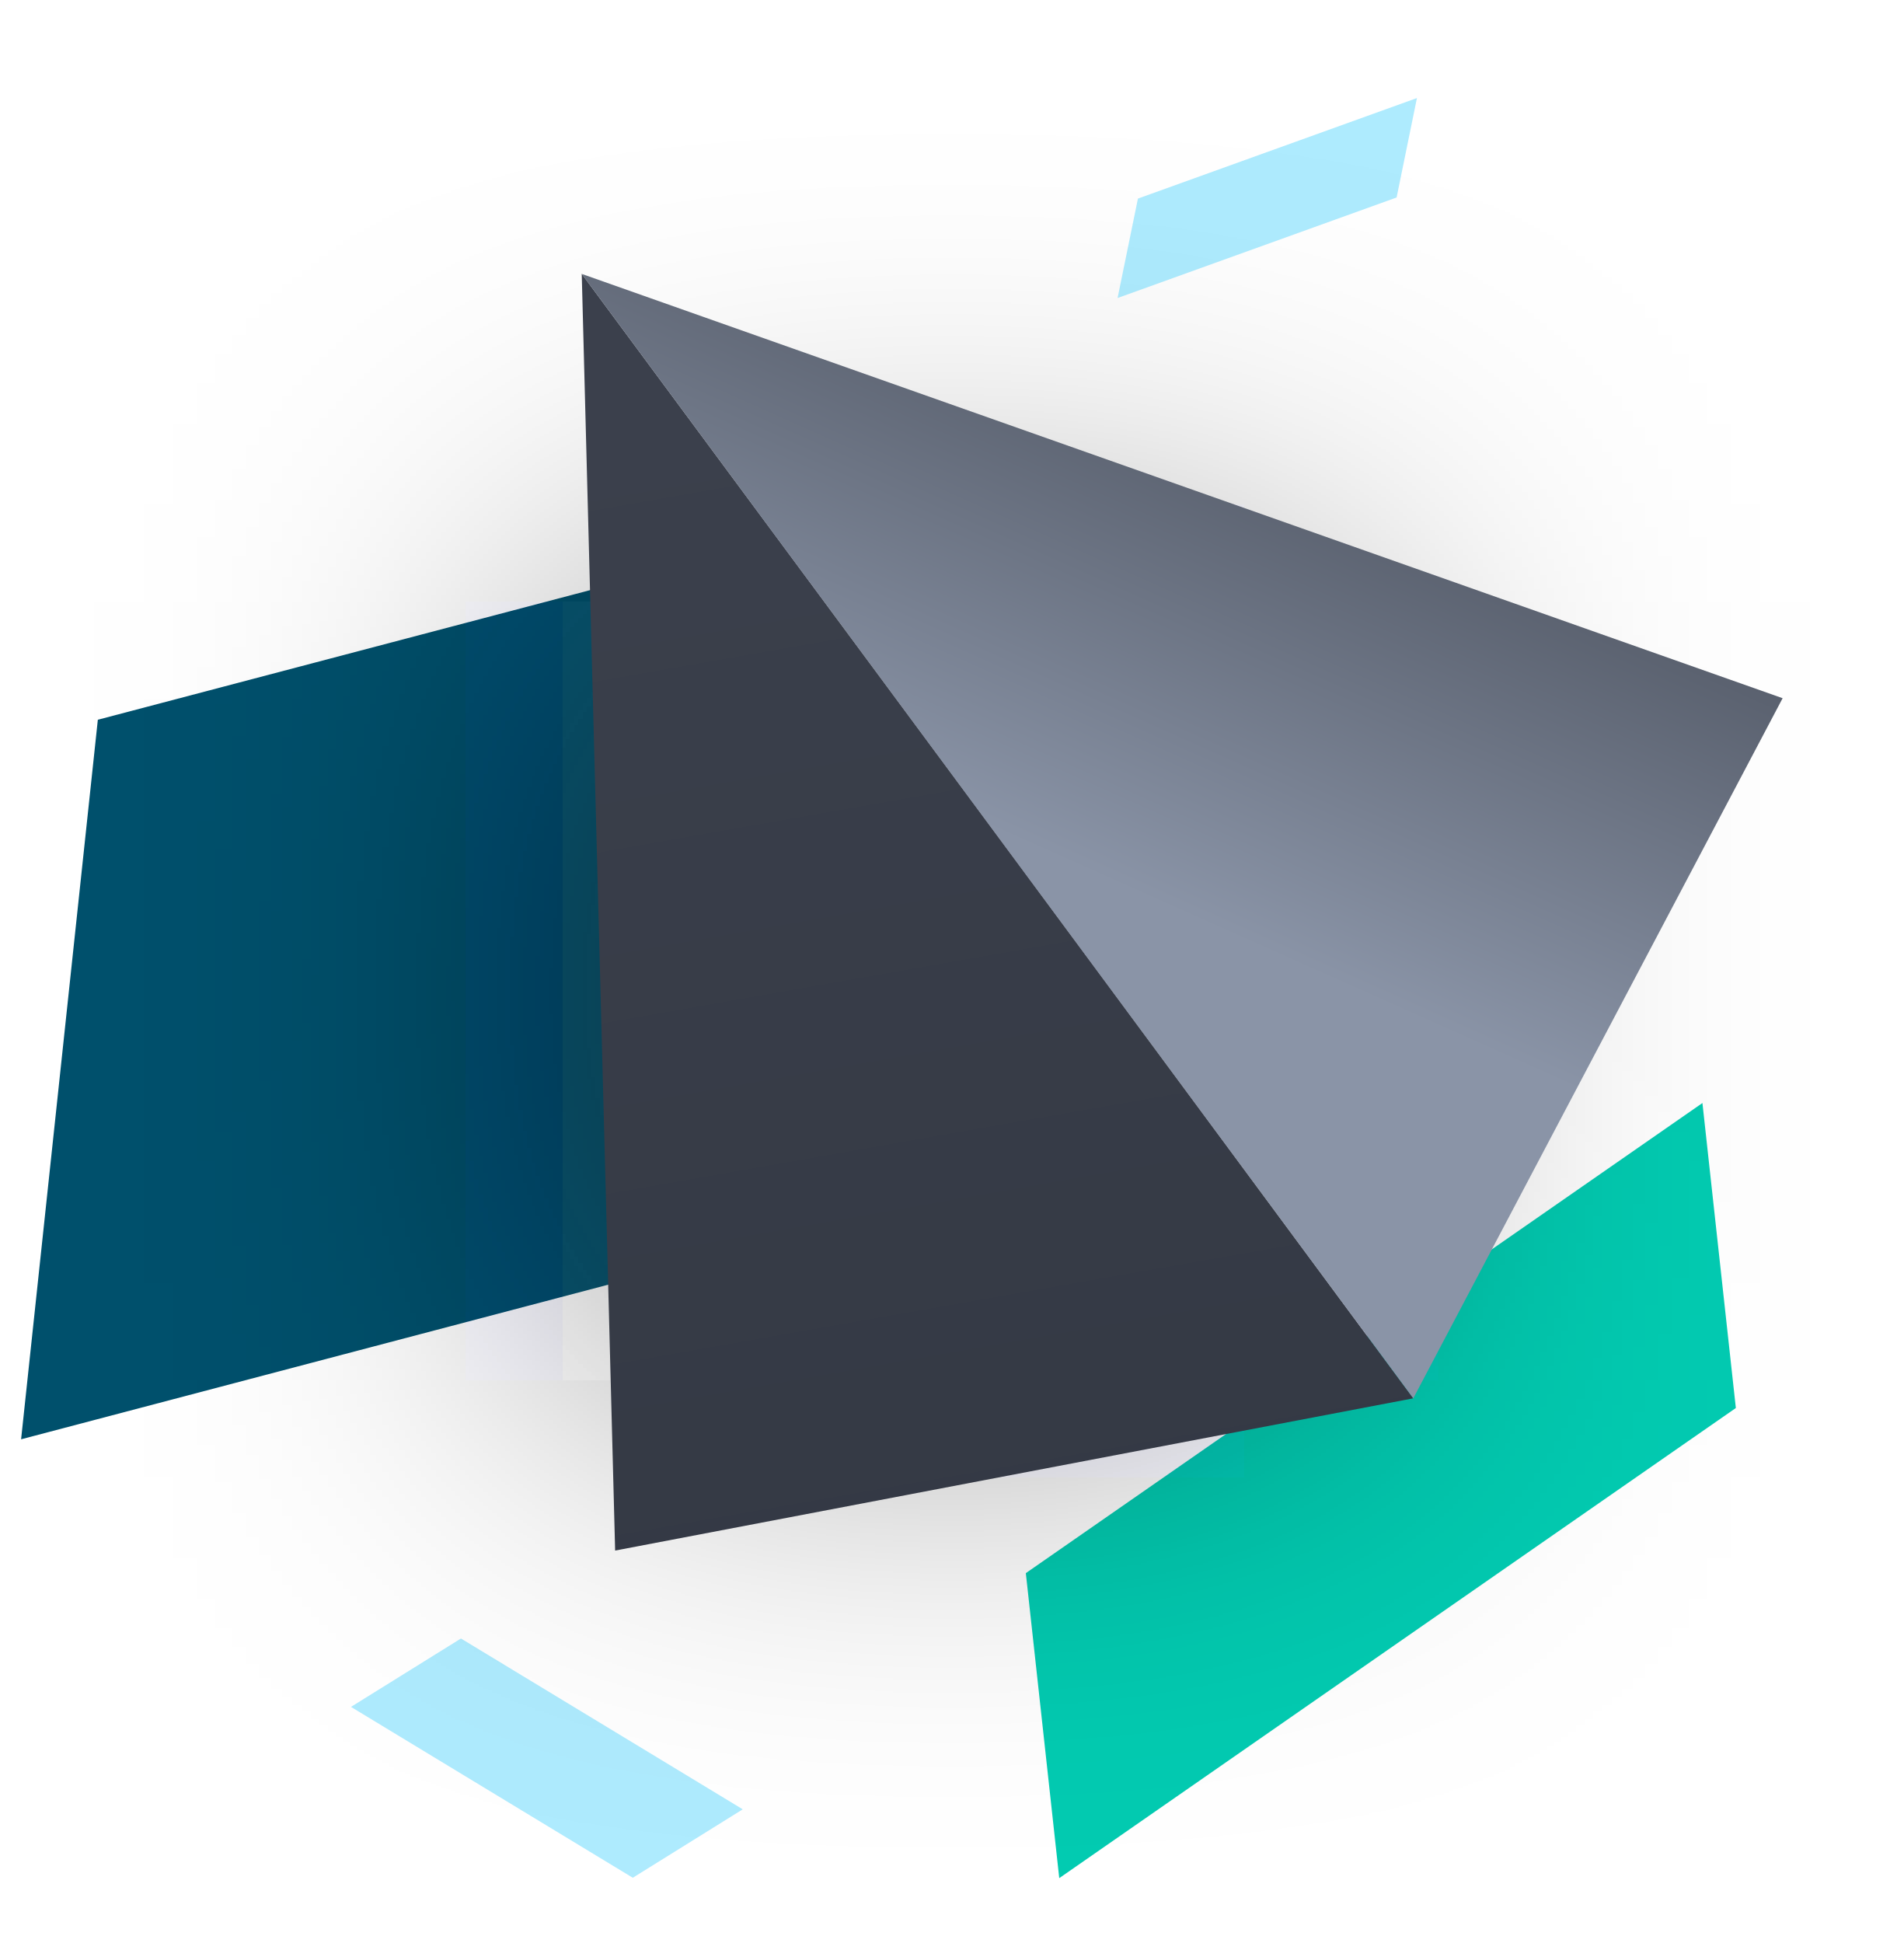
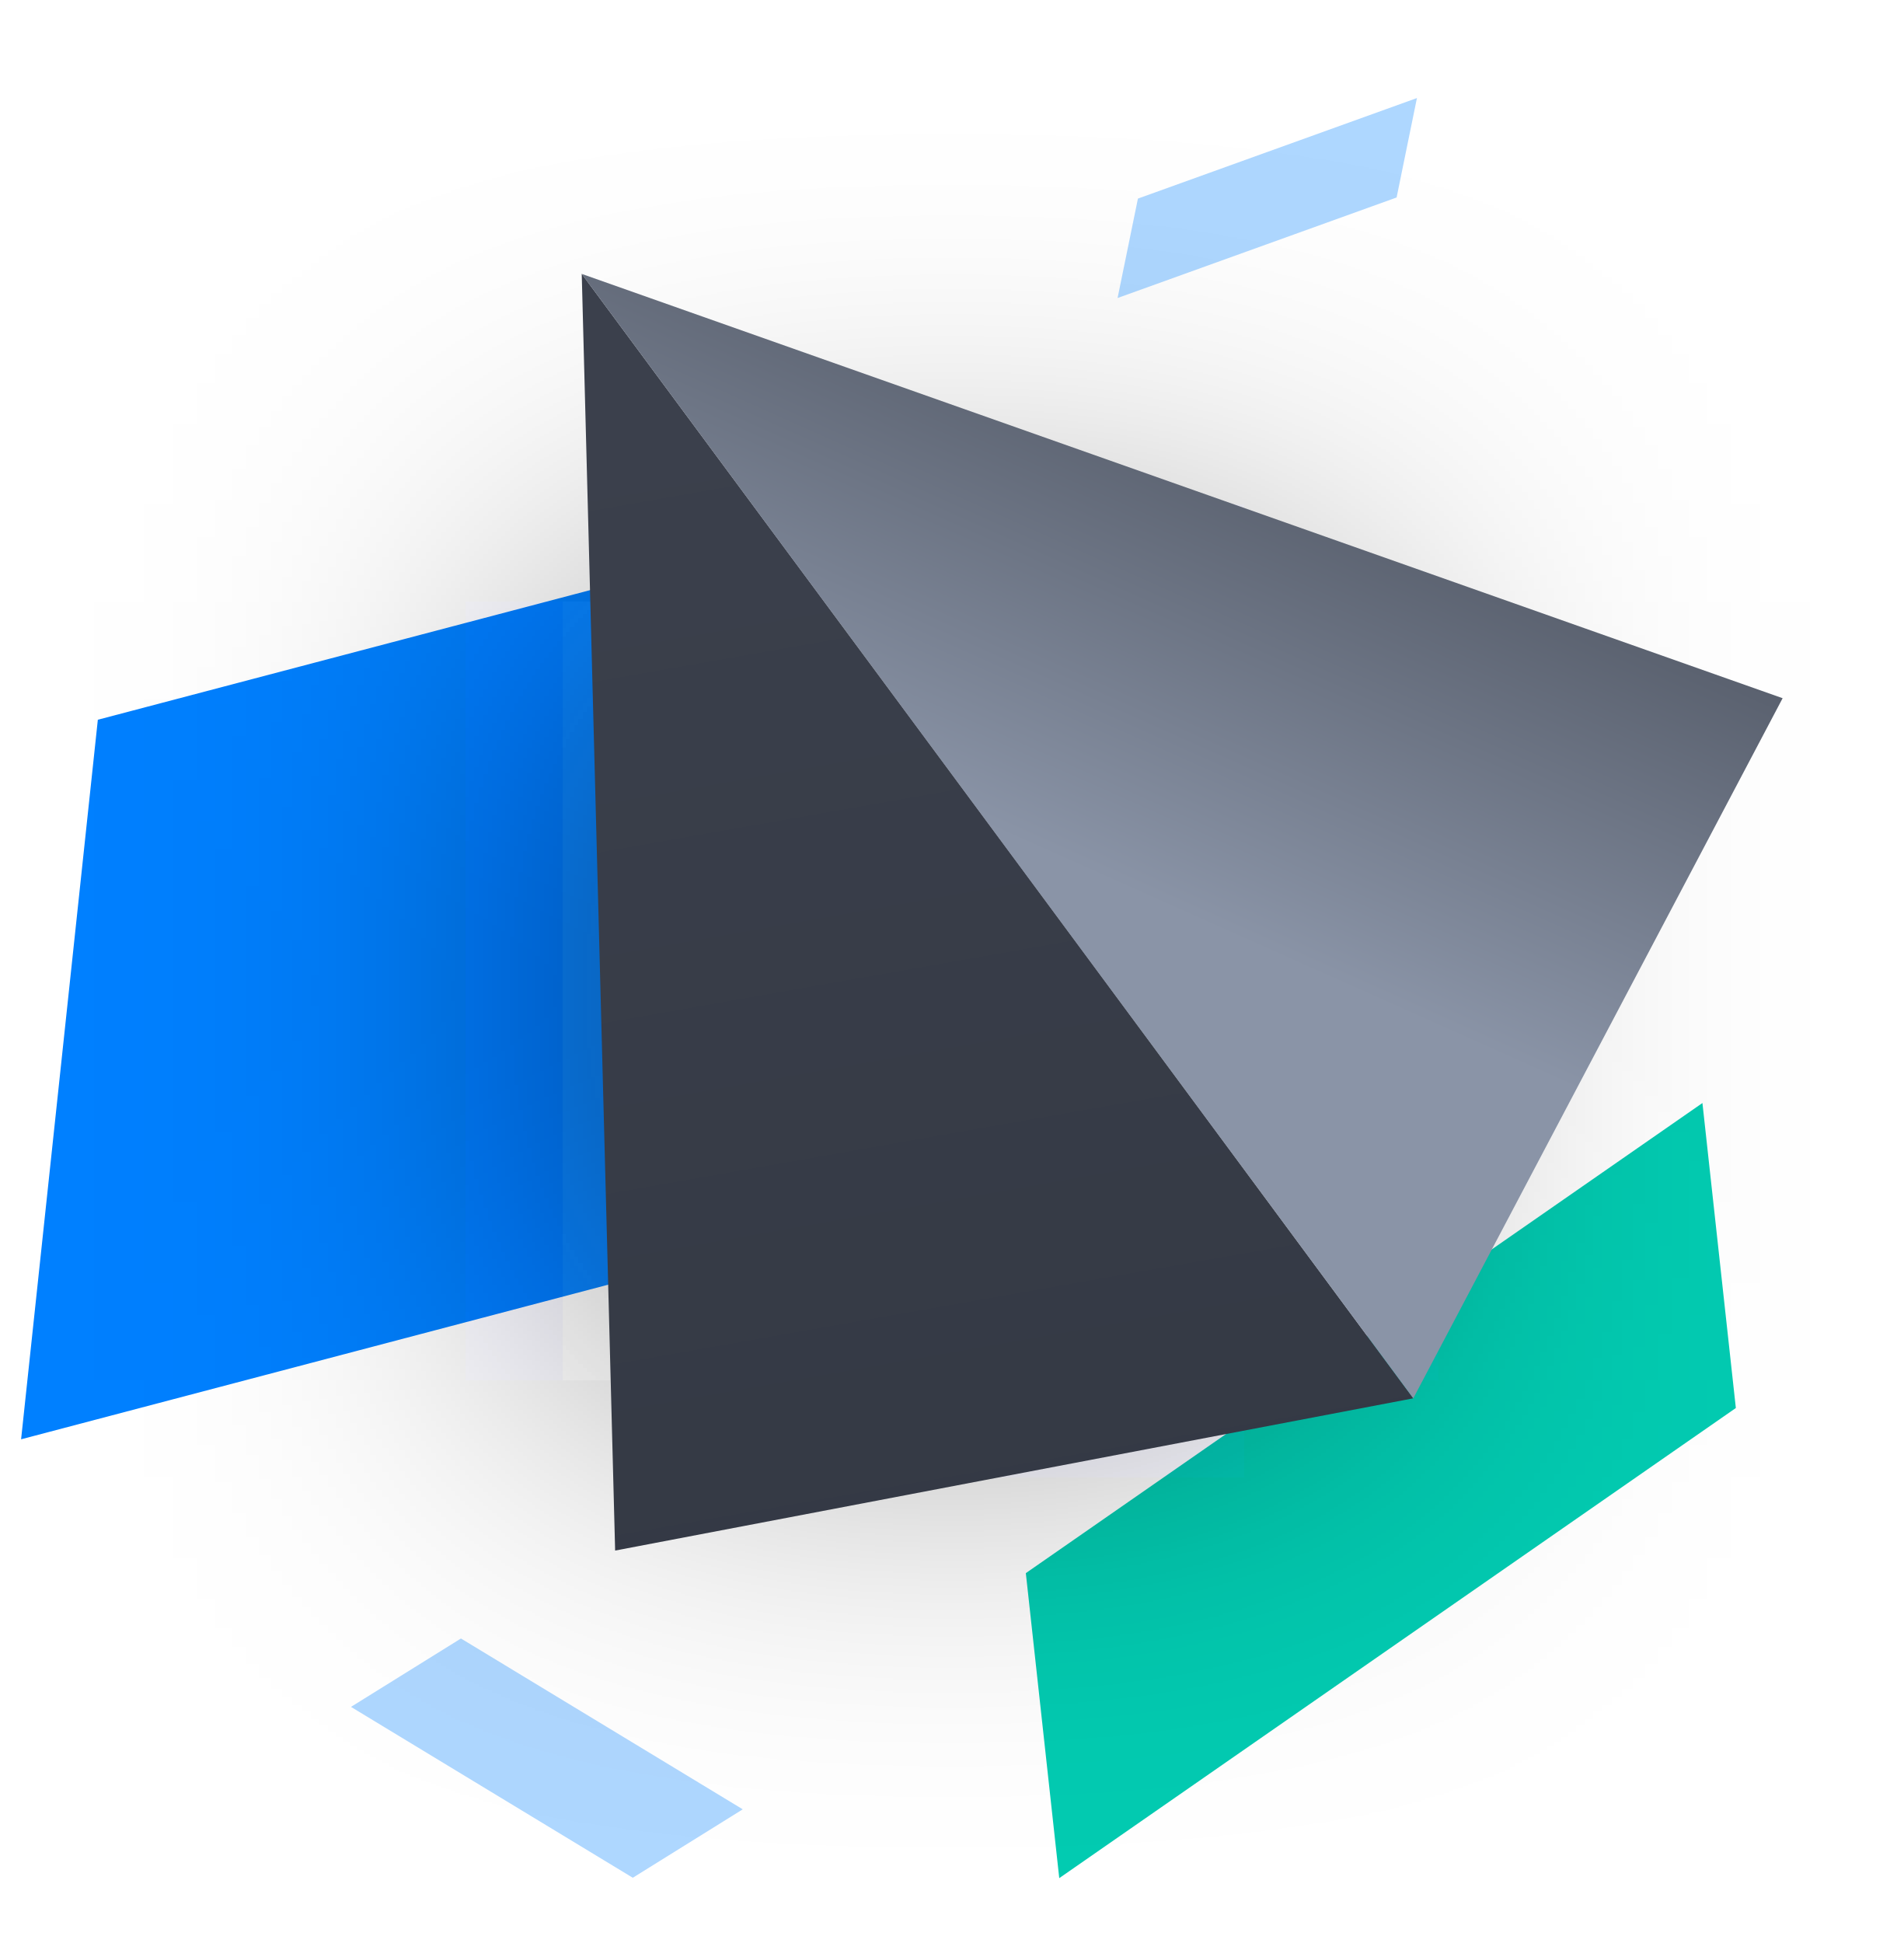
<svg xmlns="http://www.w3.org/2000/svg" width="98" height="100">
  <defs>
    <filter x="-90%" y="-90%" width="280%" height="280%" filterUnits="objectBoundingBox" id="a">
      <feGaussianBlur stdDeviation="12" in="SourceGraphic" />
    </filter>
    <linearGradient x1="49.892%" y1=".428%" x2="24.856%" y2="100%" id="b">
      <stop stop-color="#3B404C" offset="0%" />
      <stop stop-color="#333843" offset="100%" />
    </linearGradient>
    <linearGradient x1="17.713%" y1="0%" x2="77.754%" y2="68.424%" id="c">
      <stop stop-color="#2C3039" offset="0%" />
      <stop stop-color="#8A94A7" offset="100%" />
    </linearGradient>
  </defs>
  <g fill="none" fill-rule="evenodd">
-     <path d="M49.028 61.452L1.086 74.076l3.95-37.033 27.97-7.364c.1 3.076.27 8.387.512 15.934l15.485 15.72.025.119z" fill="#00506c" />
-     <path fill-opacity=".32" fill="#00BFFB" d="M23.725 84.328l-5.66 3.52 14.505 8.794 5.66-3.522z" />
+     <path d="M49.028 61.452L1.086 74.076l3.95-37.033 27.97-7.364c.1 3.076.27 8.387.512 15.934l15.485 15.72.025.119z" fill="#0080FF" />
+     <path fill-opacity=".32" fill="#0080FF" d="M23.725 84.328l-5.66 3.52 14.505 8.794 5.66-3.522z" />
    <path fill="#02CBB1" d="M89.345 72.466l-1.72-15.697L52.8 80.964l1.72 15.698z" />
    <path fill-opacity=".48" fill="#1D2026" filter="url(#a)" d="M44 41h40v40H44z" transform="translate(-15 -10)" />
    <path fill="url(#b)" d="M37.841 71.977L0 54.169 37.231 0z" transform="rotate(-36 55.277 18.264)" />
    <path fill="url(#c)" fill-rule="nonzero" transform="scale(-1 1) rotate(36 .538 -153.515)" d="M73.788 71.977L37.229 54 74.4 0z" />
-     <path fill-opacity=".32" fill="#00BFFB" d="M58.57 10.221l-1.048 5.117 14.362-5.174 1.047-5.118z" />
+     <path fill-opacity=".32" fill="#0080FF" d="M58.57 10.221l-1.048 5.117 14.362-5.174 1.047-5.118z" />
  </g>
</svg>
